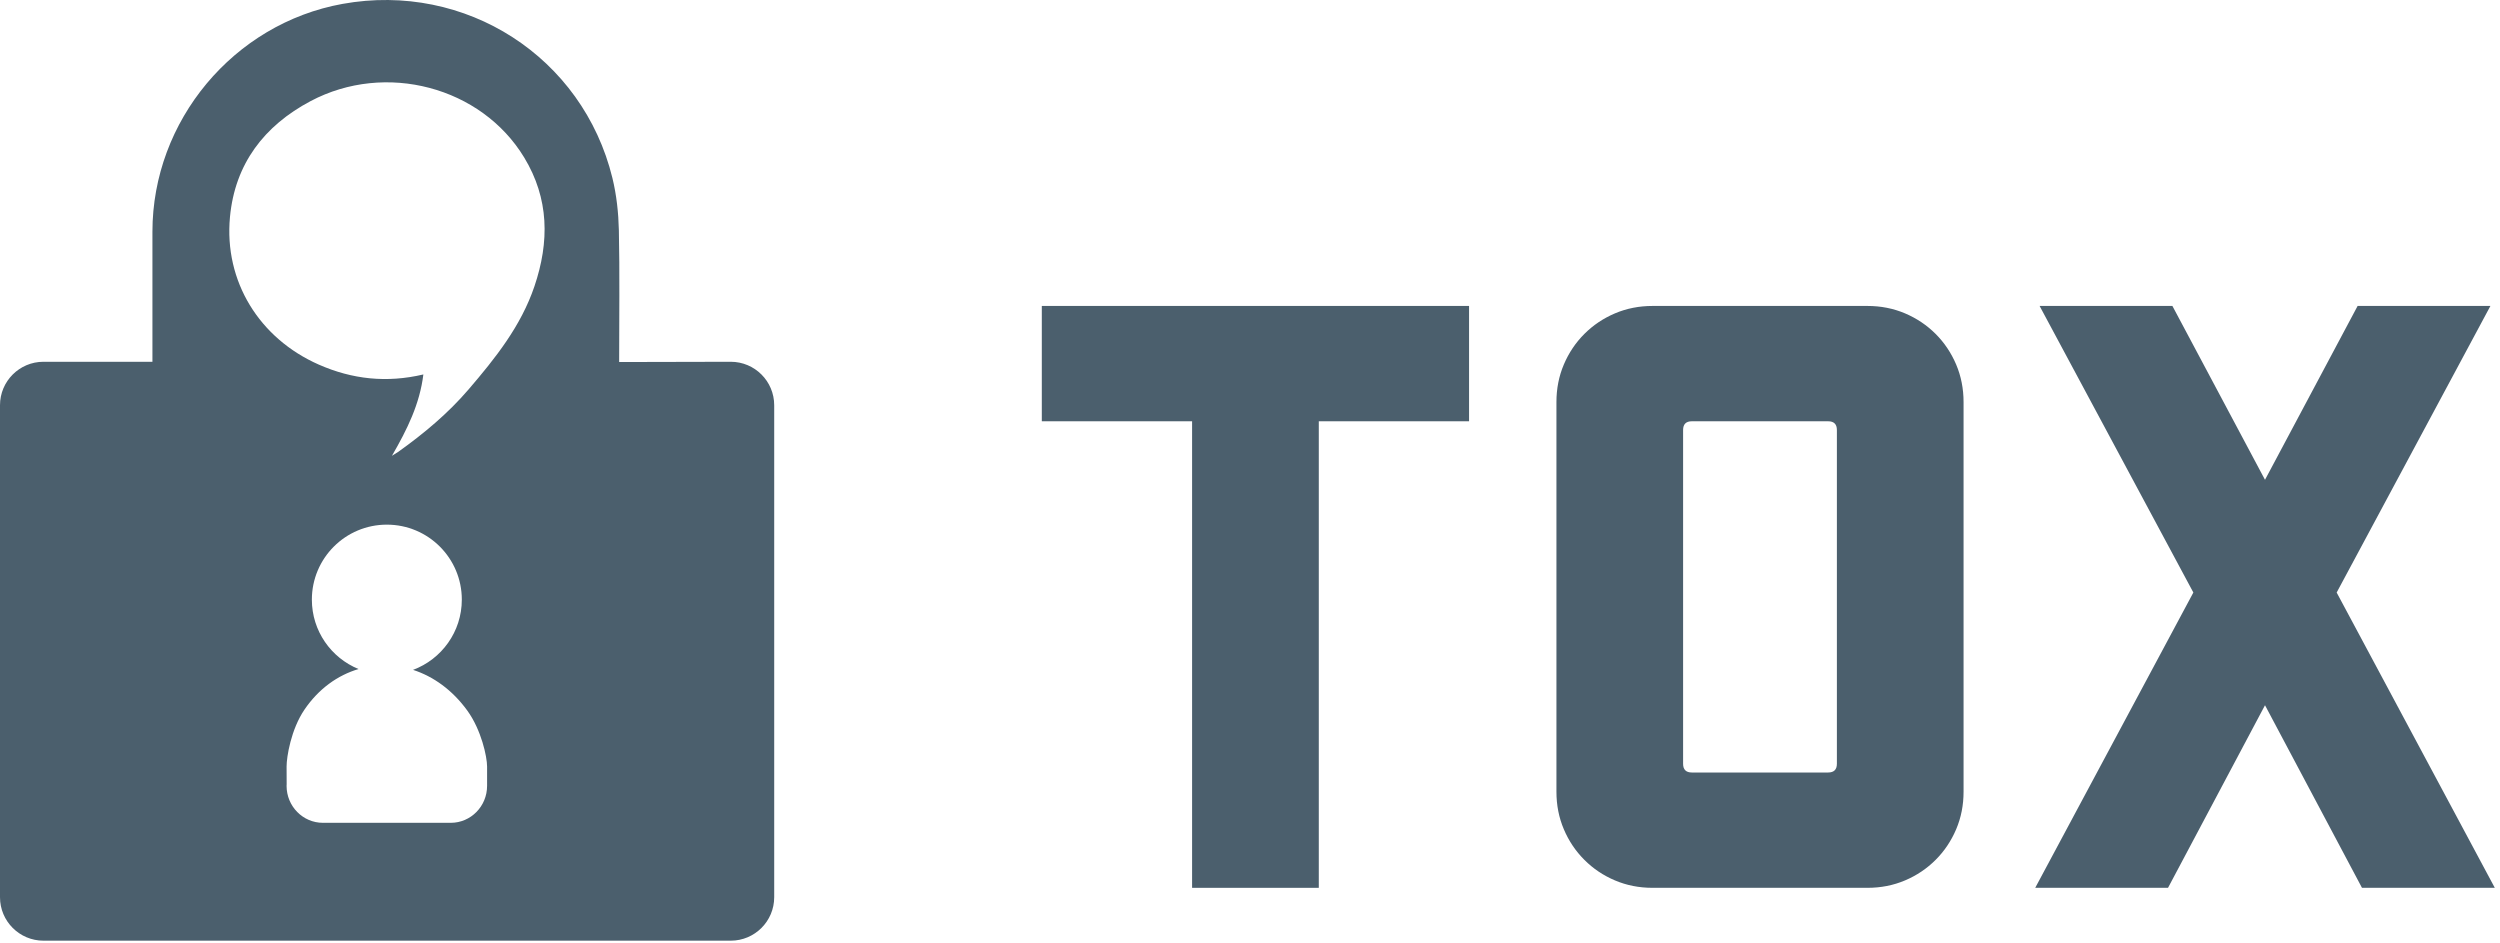
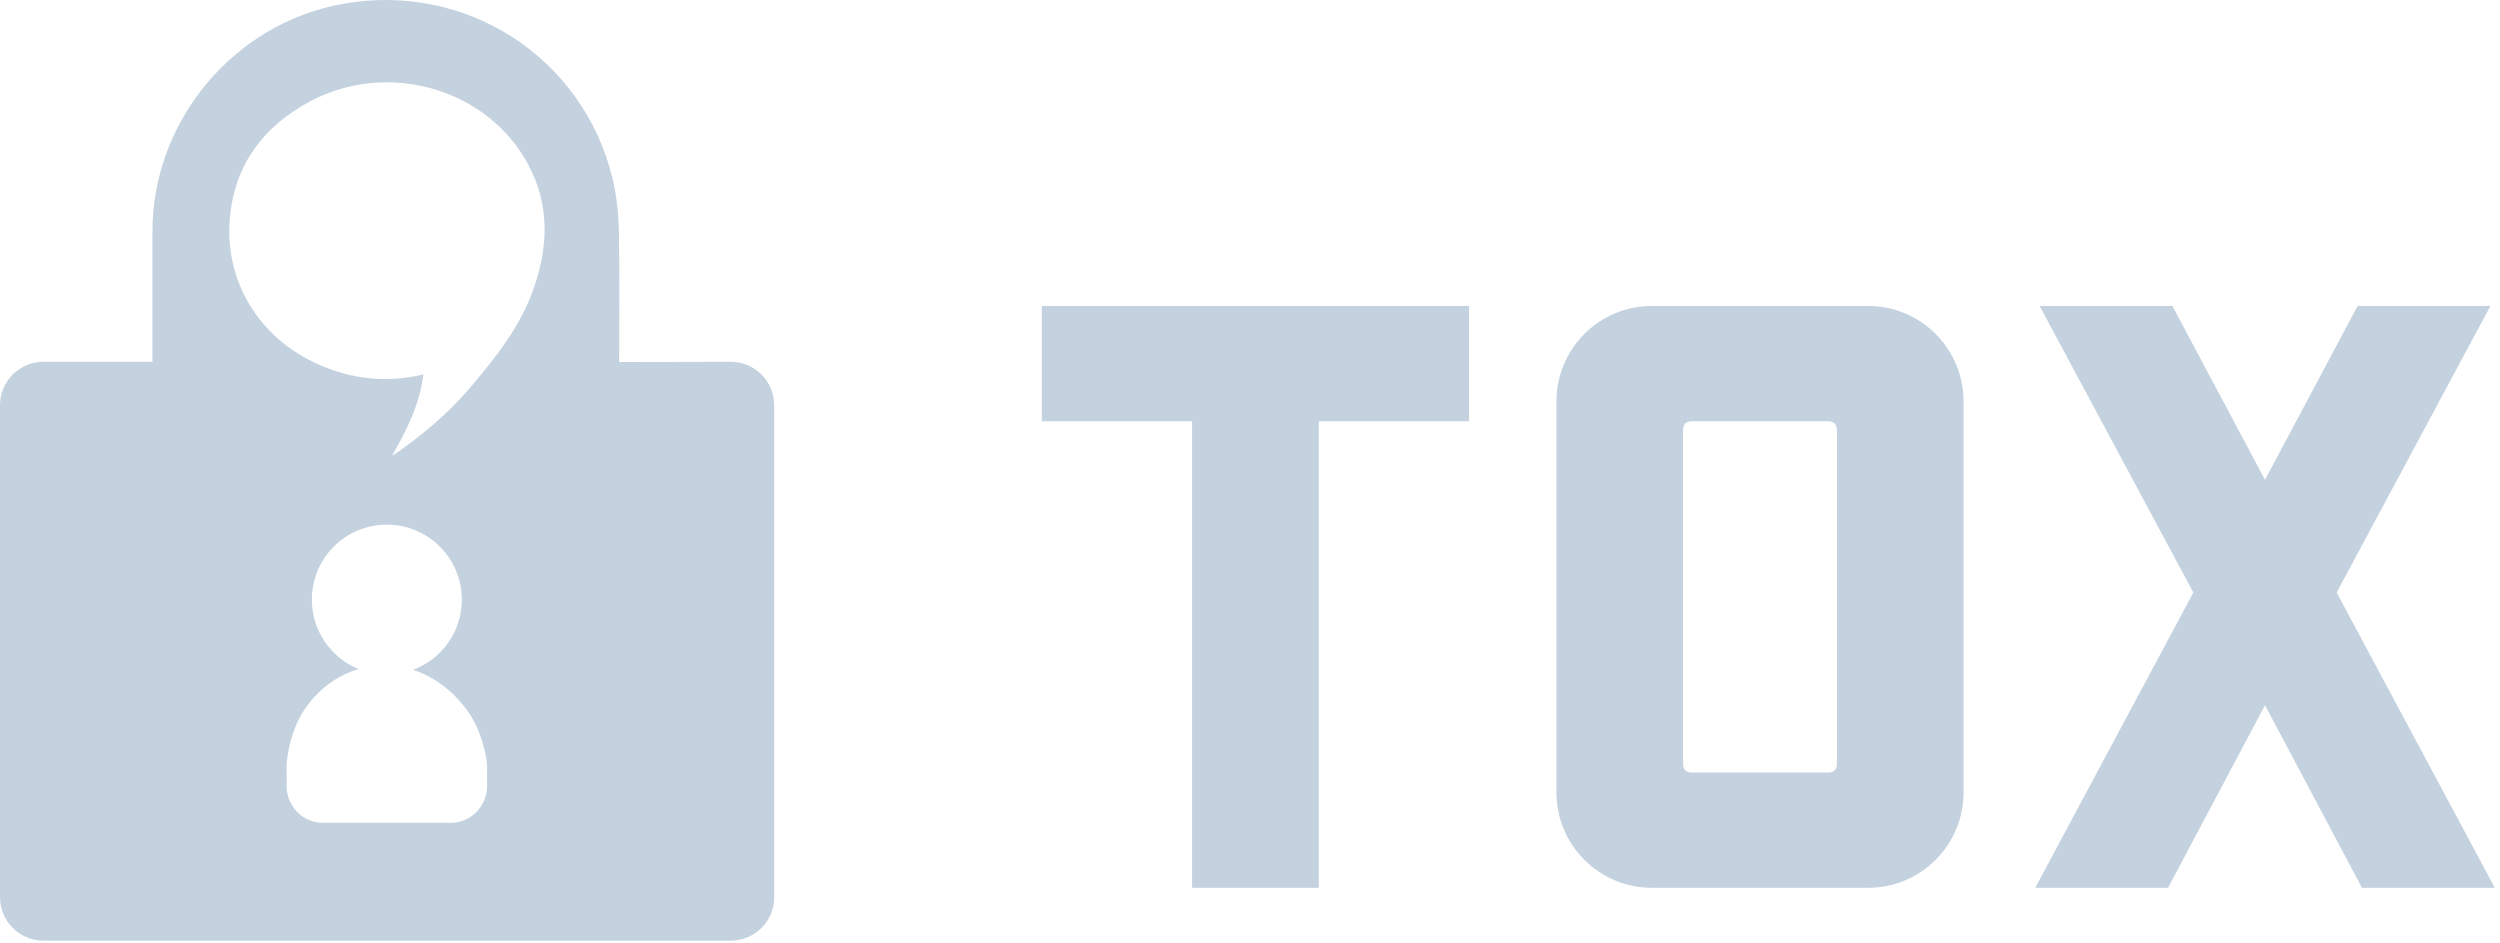
<svg xmlns="http://www.w3.org/2000/svg" version="1.1" id="Layer_1" x="0px" y="0px" width="289px" height="109px" viewBox="0 0 289 109" enable-background="new 0 0 289 109" xml:space="preserve">
  <defs id="defs21" />
  <g id="g3">
-     <path d="m 120.434,35.367 49.389,0 0,13.332 -17.371,0 0,53.934 -14.646,0 0,-53.934 -17.373,0 0,-13.332 z" id="path5" style="fill:#4b5f6d;fill-opacity:1" />
+     <path d="m 120.434,35.367 49.389,0 0,13.332 -17.371,0 0,53.934 -14.646,0 0,-53.934 -17.373,0 0,-13.332 z" id="path5" style="fill:#c4d2df;fill-opacity:1" />
  </g>
  <g id="g7">
-     <path d="m 226.131,95.867 c -0.574,1.348 -1.363,2.524 -2.373,3.534 -1.012,1.011 -2.189,1.804 -3.535,2.374 -1.349,0.573 -2.795,0.857 -4.344,0.857 l -24.847,0 c -1.55,0 -2.997,-0.284 -4.343,-0.857 -1.348,-0.57 -2.525,-1.363 -3.535,-2.374 -1.01,-1.01 -1.803,-2.187 -2.373,-3.534 -0.573,-1.347 -0.857,-2.794 -0.857,-4.344 l 0,-45.045 c 0,-1.548 0.284,-2.996 0.857,-4.343 0.57,-1.346 1.363,-2.525 2.373,-3.535 1.01,-1.01 2.188,-1.8 3.535,-2.374 1.346,-0.571 2.793,-0.858 4.343,-0.858 l 24.847,0 c 1.549,0 2.995,0.287 4.344,0.858 1.346,0.573 2.523,1.364 3.535,2.374 1.01,1.01 1.799,2.189 2.373,3.535 0.57,1.348 0.857,2.795 0.857,4.343 l 0,45.045 c 0.001,1.55 -0.286,2.997 -0.857,4.344 z m -14.798,-47.168 -15.756,0 c -0.674,0 -1.011,0.338 -1.011,1.01 l 0,38.582 c 0,0.674 0.337,1.01 1.011,1.01 l 15.756,0 c 0.673,0 1.011,-0.336 1.011,-1.01 l 0,-38.582 c 0,-0.672 -0.338,-1.01 -1.011,-1.01 z" id="path9" style="fill:#4b5f6d;fill-opacity:1" />
+     <path d="m 226.131,95.867 c -0.574,1.348 -1.363,2.524 -2.373,3.534 -1.012,1.011 -2.189,1.804 -3.535,2.374 -1.349,0.573 -2.795,0.857 -4.344,0.857 l -24.847,0 c -1.55,0 -2.997,-0.284 -4.343,-0.857 -1.348,-0.57 -2.525,-1.363 -3.535,-2.374 -1.01,-1.01 -1.803,-2.187 -2.373,-3.534 -0.573,-1.347 -0.857,-2.794 -0.857,-4.344 l 0,-45.045 c 0,-1.548 0.284,-2.996 0.857,-4.343 0.57,-1.346 1.363,-2.525 2.373,-3.535 1.01,-1.01 2.188,-1.8 3.535,-2.374 1.346,-0.571 2.793,-0.858 4.343,-0.858 l 24.847,0 c 1.549,0 2.995,0.287 4.344,0.858 1.346,0.573 2.523,1.364 3.535,2.374 1.01,1.01 1.799,2.189 2.373,3.535 0.57,1.348 0.857,2.795 0.857,4.343 l 0,45.045 c 0.001,1.55 -0.286,2.997 -0.857,4.344 z m -14.798,-47.168 -15.756,0 c -0.674,0 -1.011,0.338 -1.011,1.01 l 0,38.582 c 0,0.674 0.337,1.01 1.011,1.01 l 15.756,0 c 0.673,0 1.011,-0.336 1.011,-1.01 l 0,-38.582 c 0,-0.672 -0.338,-1.01 -1.011,-1.01 z" id="path9" style="fill:#c4d2df;fill-opacity:1" />
  </g>
  <g id="g11">
-     <path d="m 261.834,55.466 10.707,-20.099 15.352,0 -17.775,33.129 18.281,34.137 -15.354,0 -11.211,-21.108 -11.211,21.108 -15.352,0 18.281,-34.137 -17.775,-33.129 15.352,0 z" id="path13" style="fill:#4b5f6d;fill-opacity:1" />
+     <path d="m 261.834,55.466 10.707,-20.099 15.352,0 -17.775,33.129 18.281,34.137 -15.354,0 -11.211,-21.108 -11.211,21.108 -15.352,0 18.281,-34.137 -17.775,-33.129 15.352,0 z" id="path13" style="fill:#c4d2df;fill-opacity:1" />
  </g>
  <g id="g15">
-     <path d="M71.574,41.851c0-4.685,0.074-10.553-0.033-15.237c-0.047-2.018-0.268-4.076-0.746-6.034   C67.374,6.581,53.823-2.125,39.594,0.45C26.998,2.729,17.621,13.968,17.621,26.786v13.865v1.17c-0.475,0-0.794-0.001-1.116,0H5.023   C2.25,41.821,0,44.07,0,46.844v56.875c0,2.773,2.25,5.023,5.023,5.023h79.451c2.775,0,5.024-2.25,5.024-5.023V46.844   c0-2.774-2.249-5.023-5.024-5.023L71.574,41.851z M52.107,95.118H37.332c-2.322,0-4.203-1.914-4.203-4.274   c0-0.063,0.007-0.127,0.009-0.19c-0.005,0-0.006-1.021-0.008-2.041c-0.001-1.129,0.511-4.289,2.061-6.574   c1.641-2.418,3.855-3.99,6.257-4.697c-3.166-1.291-5.396-4.398-5.396-8.025c0-4.789,3.88-8.668,8.667-8.668   c4.789,0,8.667,3.879,8.667,8.668c0,3.719-2.344,6.891-5.637,8.12c2.332,0.753,4.537,2.313,6.273,4.707   c1.621,2.235,2.285,5.343,2.285,6.47v2.043c-0.006,0.062,0,0.125,0,0.189C56.308,93.204,54.427,95.118,52.107,95.118    M61.779,33.104c-1.562,4.611-4.52,8.305-7.61,11.912c-2.386,2.783-5.19,5.125-8.176,7.247c-0.144,0.103-0.298,0.188-0.685,0.427   c1.781-3.076,3.217-5.998,3.633-9.404c-4.234,1.002-8.227,0.564-12.093-1.14c-6.862-3.023-10.963-9.618-10.263-17.063   c0.573-6.127,3.94-10.543,9.321-13.395c8.667-4.593,19.734-1.655,24.689,6.516C63.482,22.962,63.527,27.945,61.779,33.104" id="path17" style="fill:#4b5f6d;fill-opacity:1;stroke:none;stroke-opacity:1;stroke-width:1;stroke-miterlimit:4;stroke-dasharray:none" />
+     <path d="M71.574,41.851c0-4.685,0.074-10.553-0.033-15.237c-0.047-2.018-0.268-4.076-0.746-6.034   C67.374,6.581,53.823-2.125,39.594,0.45C26.998,2.729,17.621,13.968,17.621,26.786v13.865v1.17c-0.475,0-0.794-0.001-1.116,0H5.023   C2.25,41.821,0,44.07,0,46.844v56.875c0,2.773,2.25,5.023,5.023,5.023h79.451c2.775,0,5.024-2.25,5.024-5.023V46.844   c0-2.774-2.249-5.023-5.024-5.023L71.574,41.851z M52.107,95.118H37.332c-2.322,0-4.203-1.914-4.203-4.274   c0-0.063,0.007-0.127,0.009-0.19c-0.005,0-0.006-1.021-0.008-2.041c-0.001-1.129,0.511-4.289,2.061-6.574   c1.641-2.418,3.855-3.99,6.257-4.697c-3.166-1.291-5.396-4.398-5.396-8.025c0-4.789,3.88-8.668,8.667-8.668   c4.789,0,8.667,3.879,8.667,8.668c0,3.719-2.344,6.891-5.637,8.12c2.332,0.753,4.537,2.313,6.273,4.707   c1.621,2.235,2.285,5.343,2.285,6.47v2.043c-0.006,0.062,0,0.125,0,0.189C56.308,93.204,54.427,95.118,52.107,95.118    M61.779,33.104c-1.562,4.611-4.52,8.305-7.61,11.912c-2.386,2.783-5.19,5.125-8.176,7.247c-0.144,0.103-0.298,0.188-0.685,0.427   c1.781-3.076,3.217-5.998,3.633-9.404c-4.234,1.002-8.227,0.564-12.093-1.14c-6.862-3.023-10.963-9.618-10.263-17.063   c0.573-6.127,3.94-10.543,9.321-13.395c8.667-4.593,19.734-1.655,24.689,6.516C63.482,22.962,63.527,27.945,61.779,33.104" id="path17" style="fill:#c4d2df;fill-opacity:1;stroke:none;stroke-opacity:1;stroke-width:1;stroke-miterlimit:4;stroke-dasharray:none" />
  </g>
</svg>
